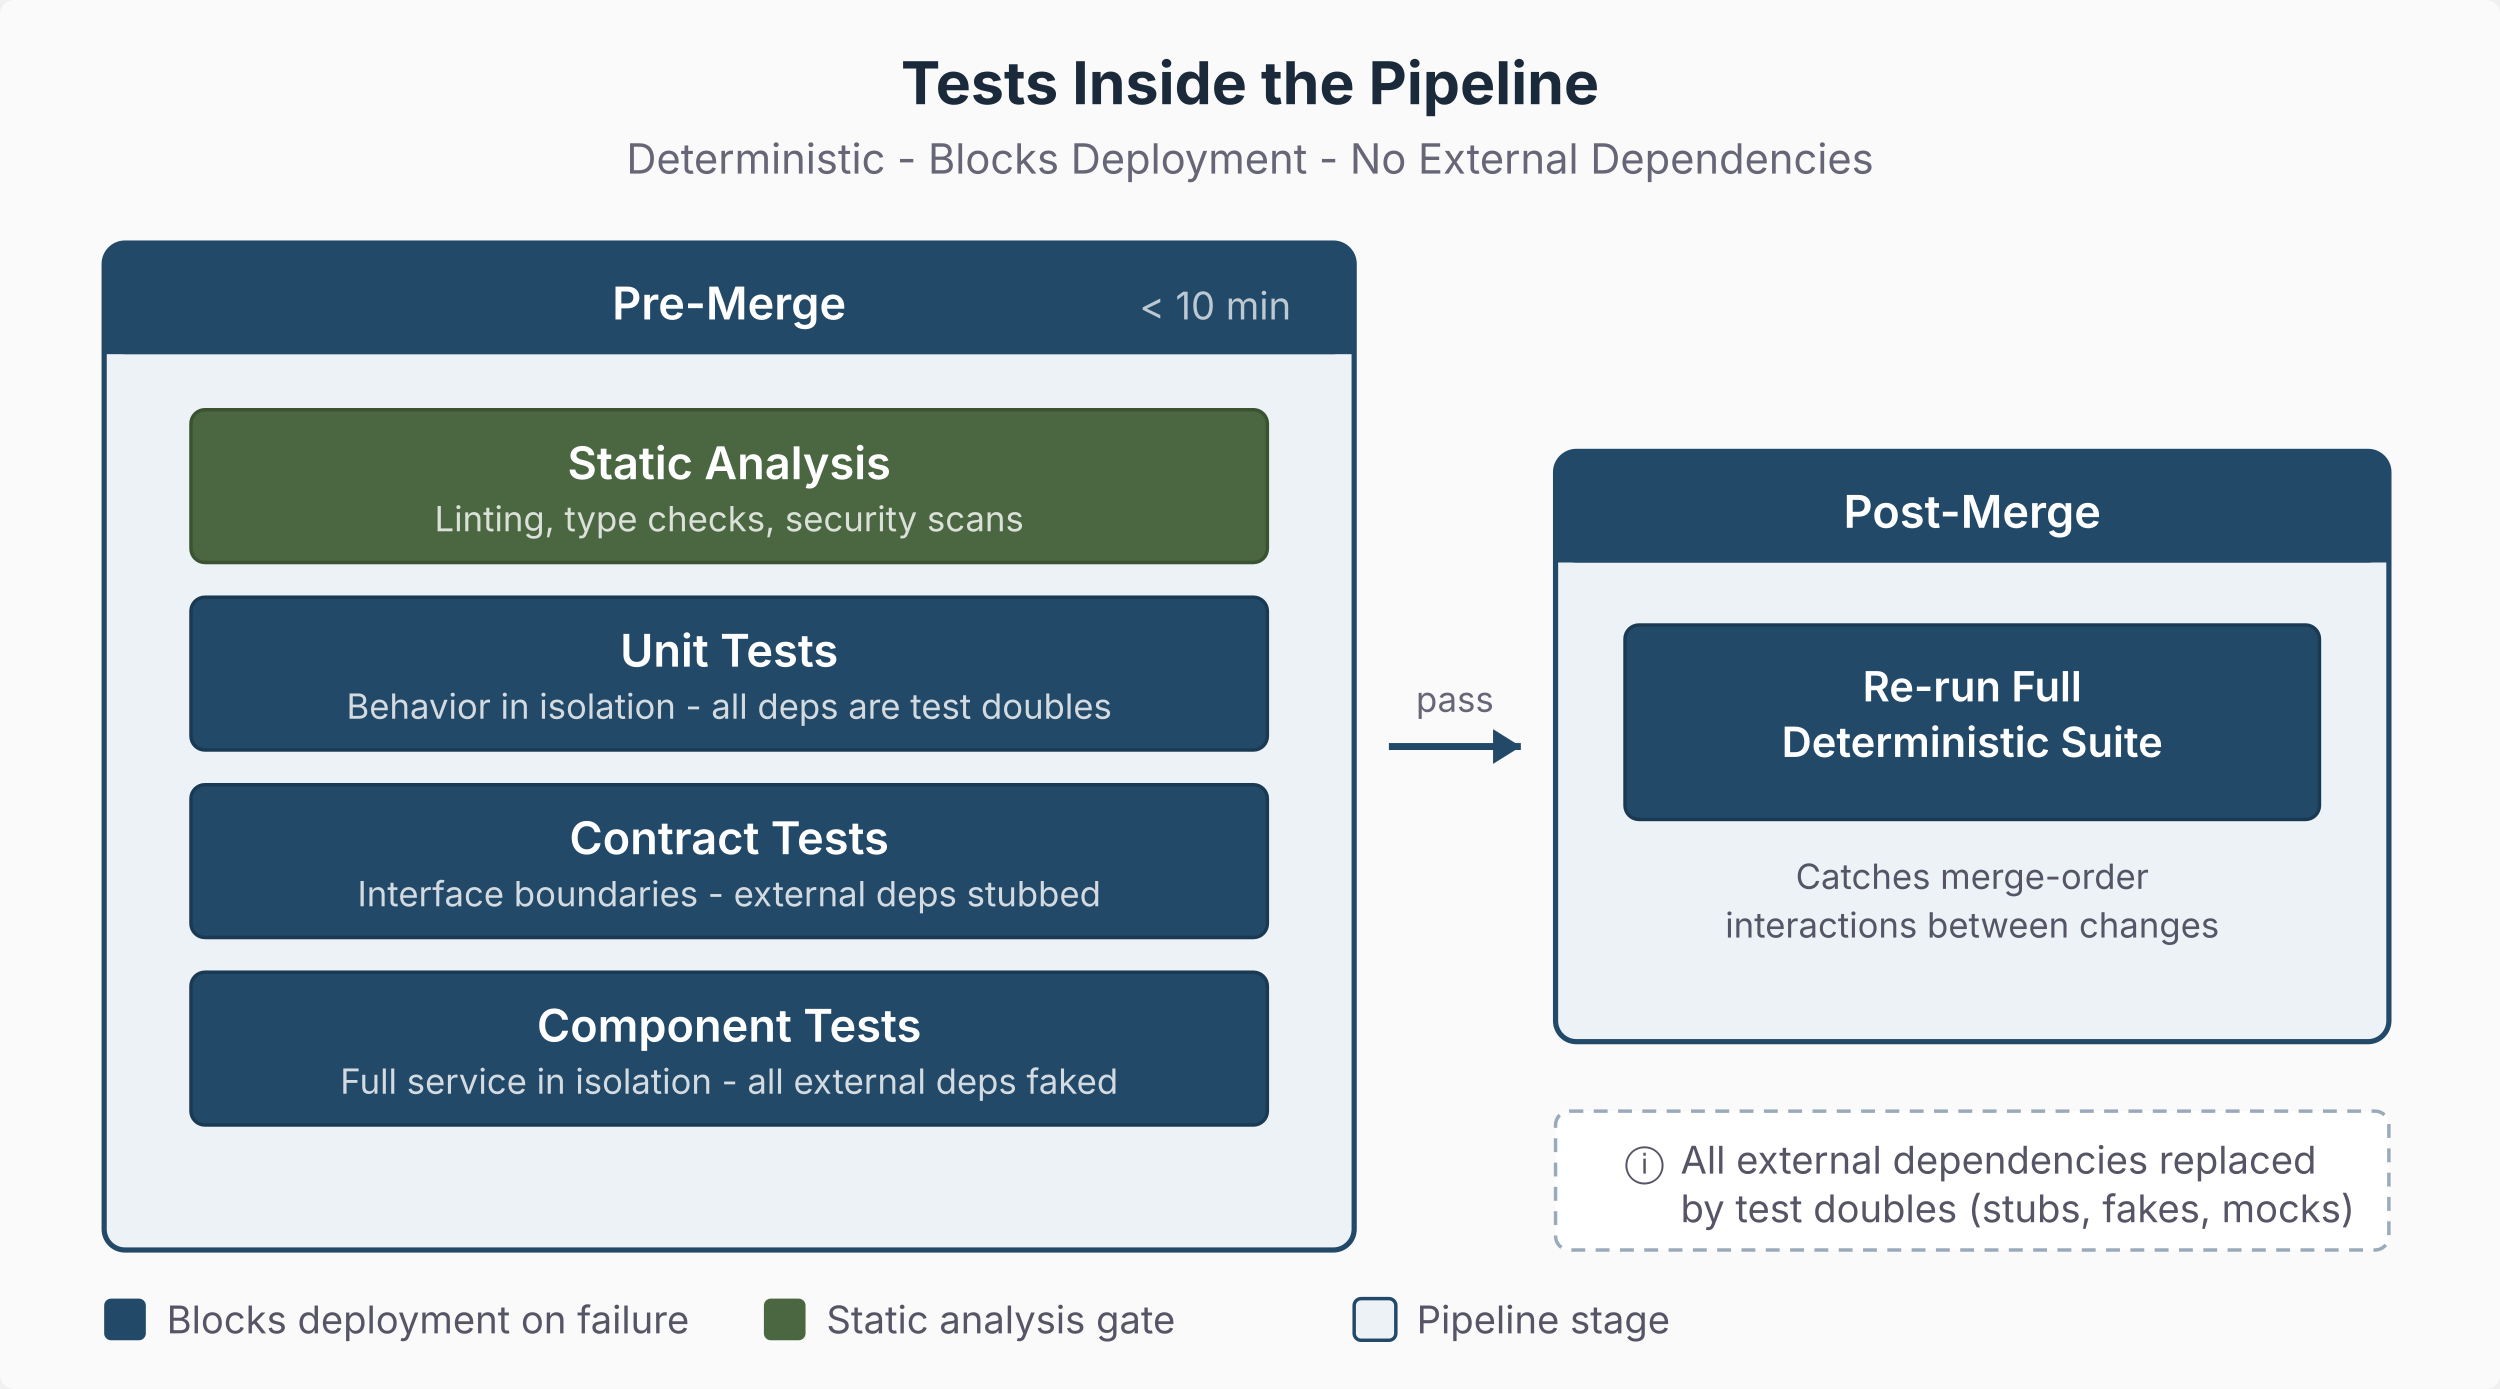
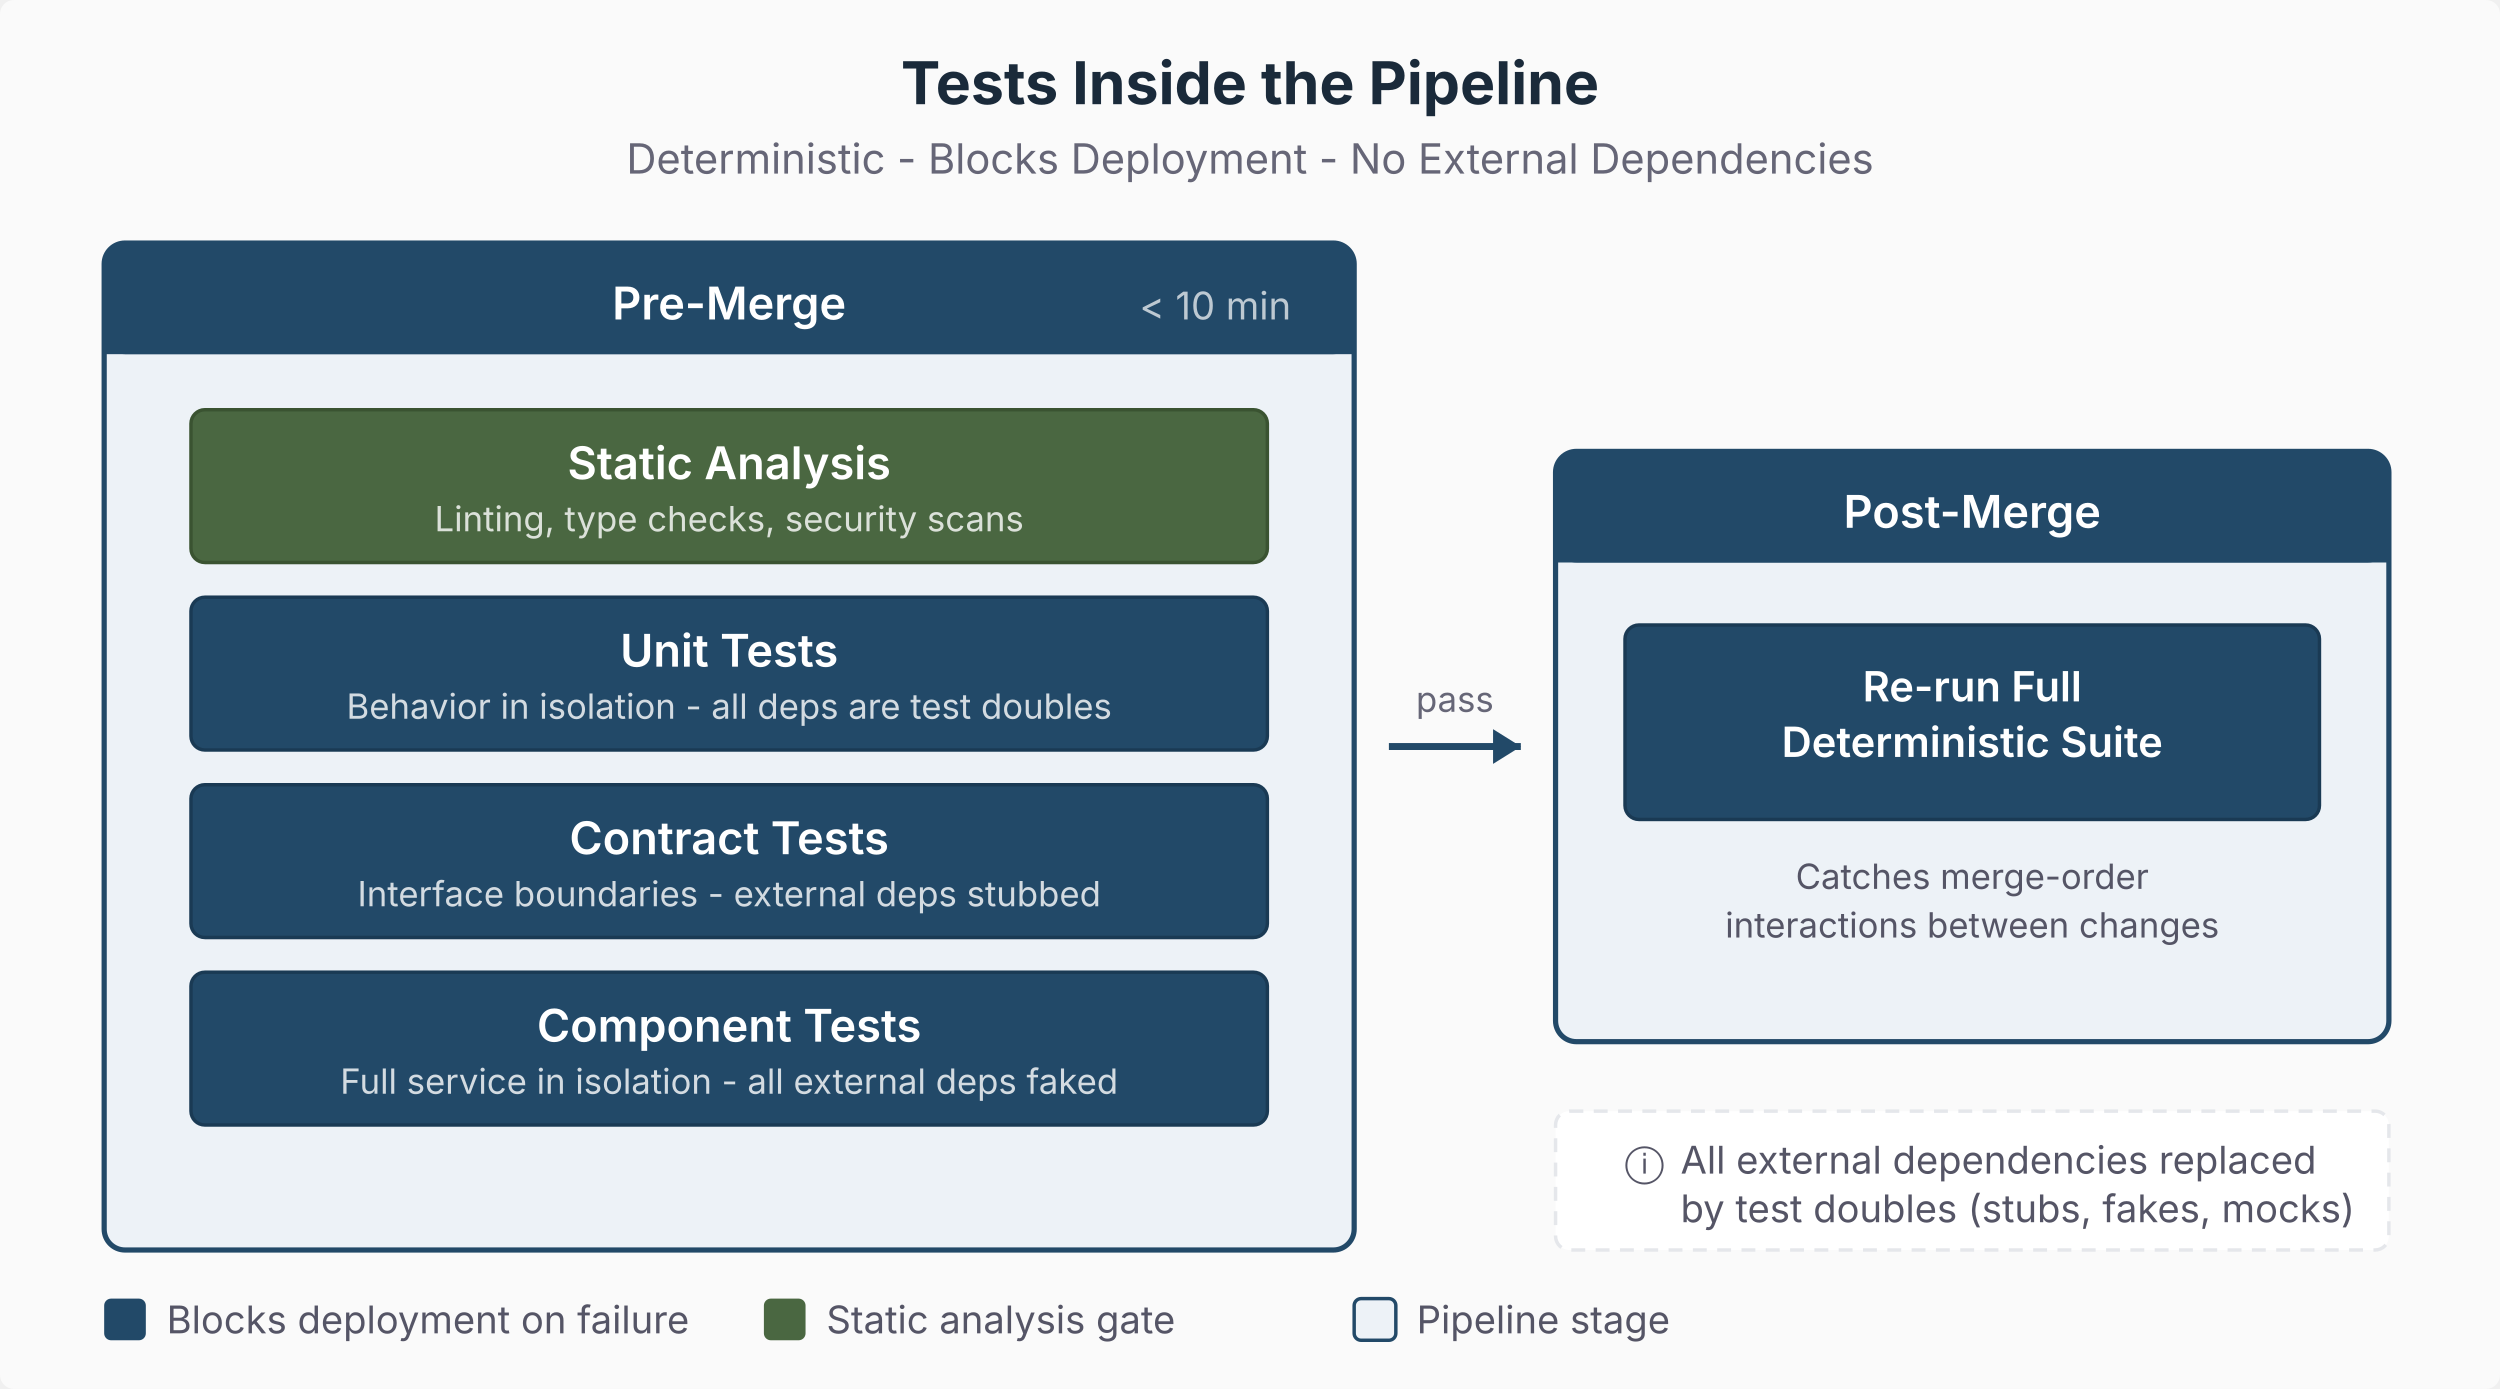
- <svg xmlns="http://www.w3.org/2000/svg" viewBox="0 0 720 400" font-family="system-ui, -apple-system, sans-serif" font-size="13">
+ <svg xmlns="http://www.w3.org/2000/svg" viewBox="0 0 720 400" width="720" height="400" role="img" aria-labelledby="pti-title pti-desc" font-family="system-ui, -apple-system, sans-serif" font-size="13">
  <rect width="720" height="400" fill="#fafafa" rx="4" />
  <text x="360" y="30" text-anchor="middle" font-size="17" font-weight="bold" fill="#1a2a3a">Tests Inside the Pipeline</text>
  <text x="360" y="50" text-anchor="middle" font-size="12" fill="#667">Deterministic - Blocks Deployment - No External Dependencies</text>
  <rect x="30" y="70" width="360" height="290" rx="6" fill="#edf2f7" stroke="#224968" stroke-width="1.5" />
  <rect x="30" y="70" width="360" height="32" rx="6" fill="#224968" />
  <rect x="30" y="90" width="360" height="12" fill="#224968" />
  <text x="210" y="92" text-anchor="middle" font-size="13" font-weight="600" fill="#fff">Pre-Merge</text>
  <text x="350" y="92" text-anchor="middle" font-size="11" fill="rgba(255,255,255,0.7)">&lt; 10 min</text>
  <rect x="55" y="118" width="310" height="44" rx="4" fill="#4a6741" stroke="#3a5331" stroke-width="1" />
  <text x="210" y="138" text-anchor="middle" font-size="13" font-weight="600" fill="#fff">Static Analysis</text>
  <text x="210" y="153" text-anchor="middle" font-size="10" fill="rgba(255,255,255,0.8)">Linting, type checks, security scans</text>
  <rect x="55" y="172" width="310" height="44" rx="4" fill="#224968" stroke="#1a3a54" stroke-width="1" />
  <text x="210" y="192" text-anchor="middle" font-size="13" font-weight="600" fill="#fff">Unit Tests</text>
  <text x="210" y="207" text-anchor="middle" font-size="10" fill="rgba(255,255,255,0.8)">Behavior in isolation - all deps are test doubles</text>
  <rect x="55" y="226" width="310" height="44" rx="4" fill="#224968" stroke="#1a3a54" stroke-width="1" />
  <text x="210" y="246" text-anchor="middle" font-size="13" font-weight="600" fill="#fff">Contract Tests</text>
  <text x="210" y="261" text-anchor="middle" font-size="10" fill="rgba(255,255,255,0.8)">Interface boundaries - external deps stubbed</text>
  <rect x="55" y="280" width="310" height="44" rx="4" fill="#224968" stroke="#1a3a54" stroke-width="1" />
  <text x="210" y="300" text-anchor="middle" font-size="13" font-weight="600" fill="#fff">Component Tests</text>
  <text x="210" y="315" text-anchor="middle" font-size="10" fill="rgba(255,255,255,0.8)">Full service in isolation - all external deps faked</text>
  <line x1="400" y1="215" x2="438" y2="215" stroke="#224968" stroke-width="2" />
  <polygon points="438,215 430,210 430,220" fill="#224968" />
  <text x="419" y="205" text-anchor="middle" font-size="10" fill="#667">pass</text>
  <rect x="448" y="130" width="240" height="170" rx="6" fill="#edf2f7" stroke="#224968" stroke-width="1.5" />
  <rect x="448" y="130" width="240" height="32" rx="6" fill="#224968" />
  <rect x="448" y="150" width="240" height="12" fill="#224968" />
  <text x="568" y="152" text-anchor="middle" font-size="13" font-weight="600" fill="#fff">Post-Merge</text>
  <rect x="468" y="180" width="200" height="56" rx="4" fill="#224968" stroke="#1a3a54" stroke-width="1" />
  <text x="568" y="202" text-anchor="middle" font-size="12" font-weight="600" fill="#fff">Re-run Full</text>
  <text x="568" y="218" text-anchor="middle" font-size="12" font-weight="600" fill="#fff">Deterministic Suite</text>
  <text x="568" y="256" text-anchor="middle" font-size="10" fill="#556">Catches merge-order</text>
  <text x="568" y="270" text-anchor="middle" font-size="10" fill="#556">interactions between changes</text>
-   <rect x="448" y="320" width="240" height="40" rx="4" fill="#fff" stroke="#99aabb" stroke-width="1" stroke-dasharray="4,3" />
+   <rect x="448" y="320" width="240" height="40" rx="4" fill="#fff" stroke="#e5e7eb" stroke-width="1" stroke-dasharray="4,3" />
  <text x="468" y="338" font-size="11" fill="#556">ⓘ</text>
  <text x="484" y="338" font-size="11" fill="#556">All external dependencies replaced</text>
  <text x="484" y="352" font-size="11" fill="#556">by test doubles (stubs, fakes, mocks)</text>
  <rect x="30" y="374" width="12" height="12" rx="2" fill="#224968" />
  <text x="48" y="384" font-size="11" fill="#556">Blocks deployment on failure</text>
  <rect x="220" y="374" width="12" height="12" rx="2" fill="#4a6741" />
  <text x="238" y="384" font-size="11" fill="#556">Static analysis gate</text>
  <rect x="390" y="374" width="12" height="12" rx="2" fill="#edf2f7" stroke="#224968" stroke-width="1" />
  <text x="408" y="384" font-size="11" fill="#556">Pipeline stage</text>
</svg>
